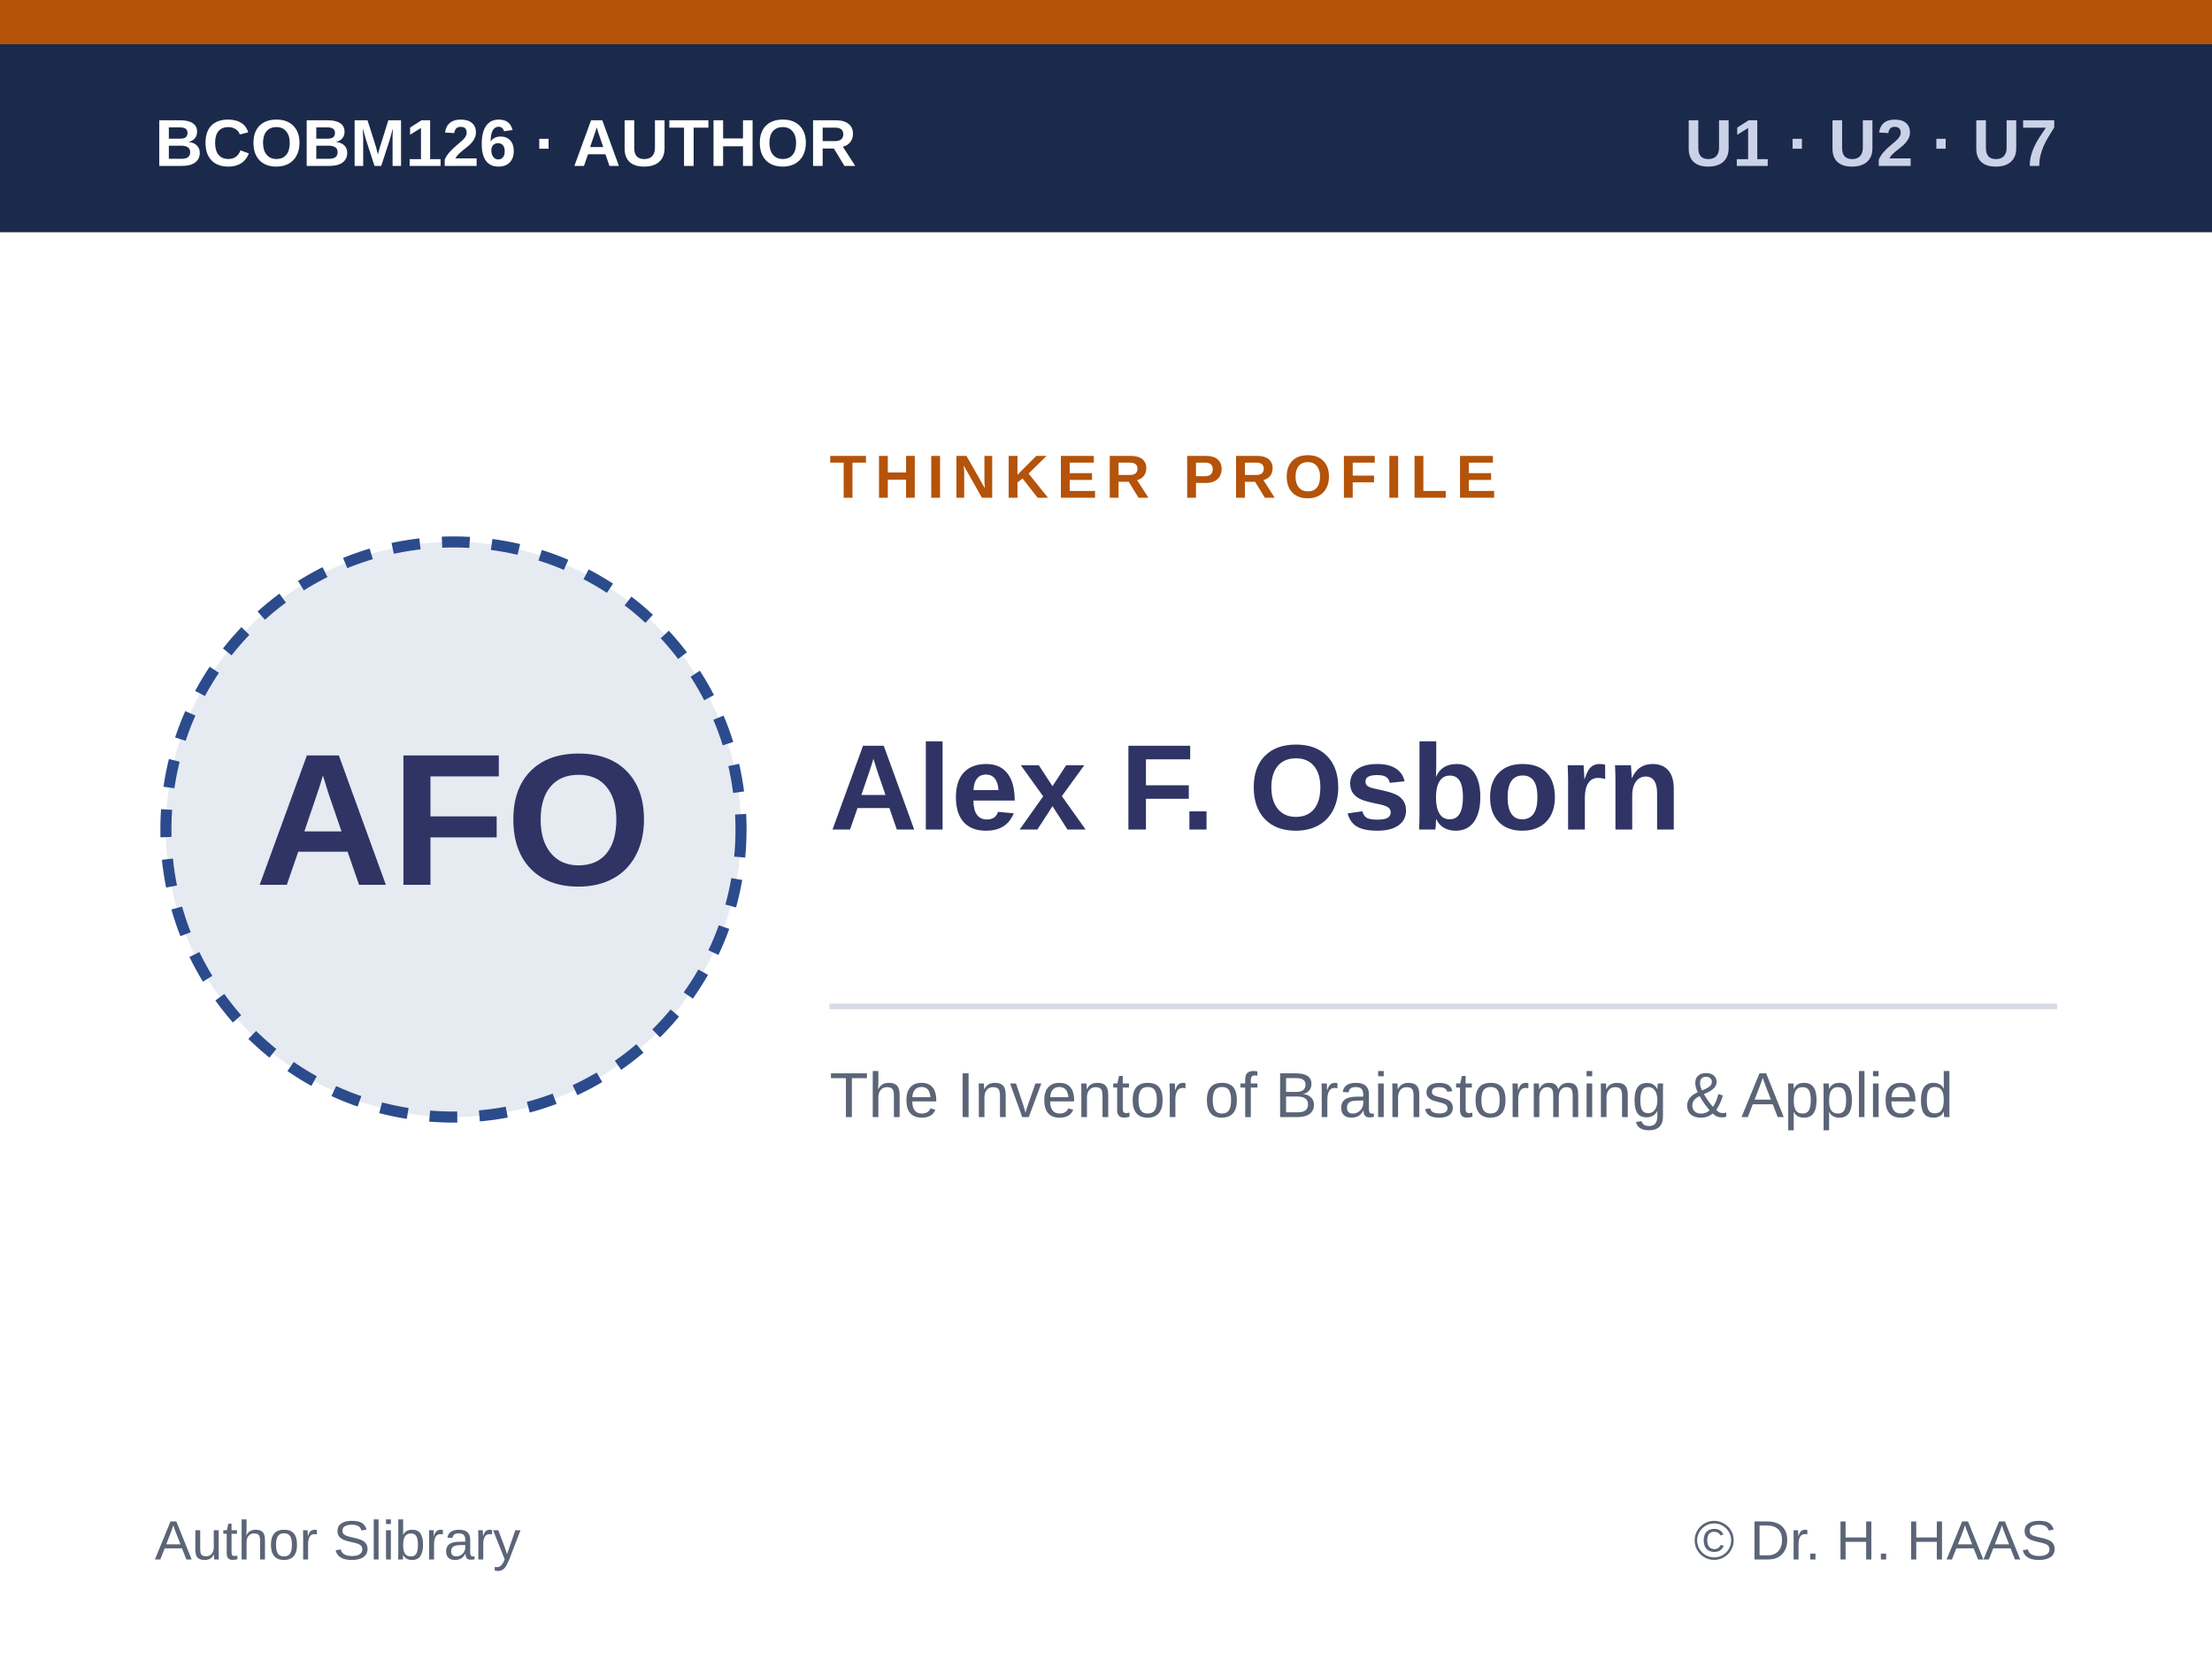
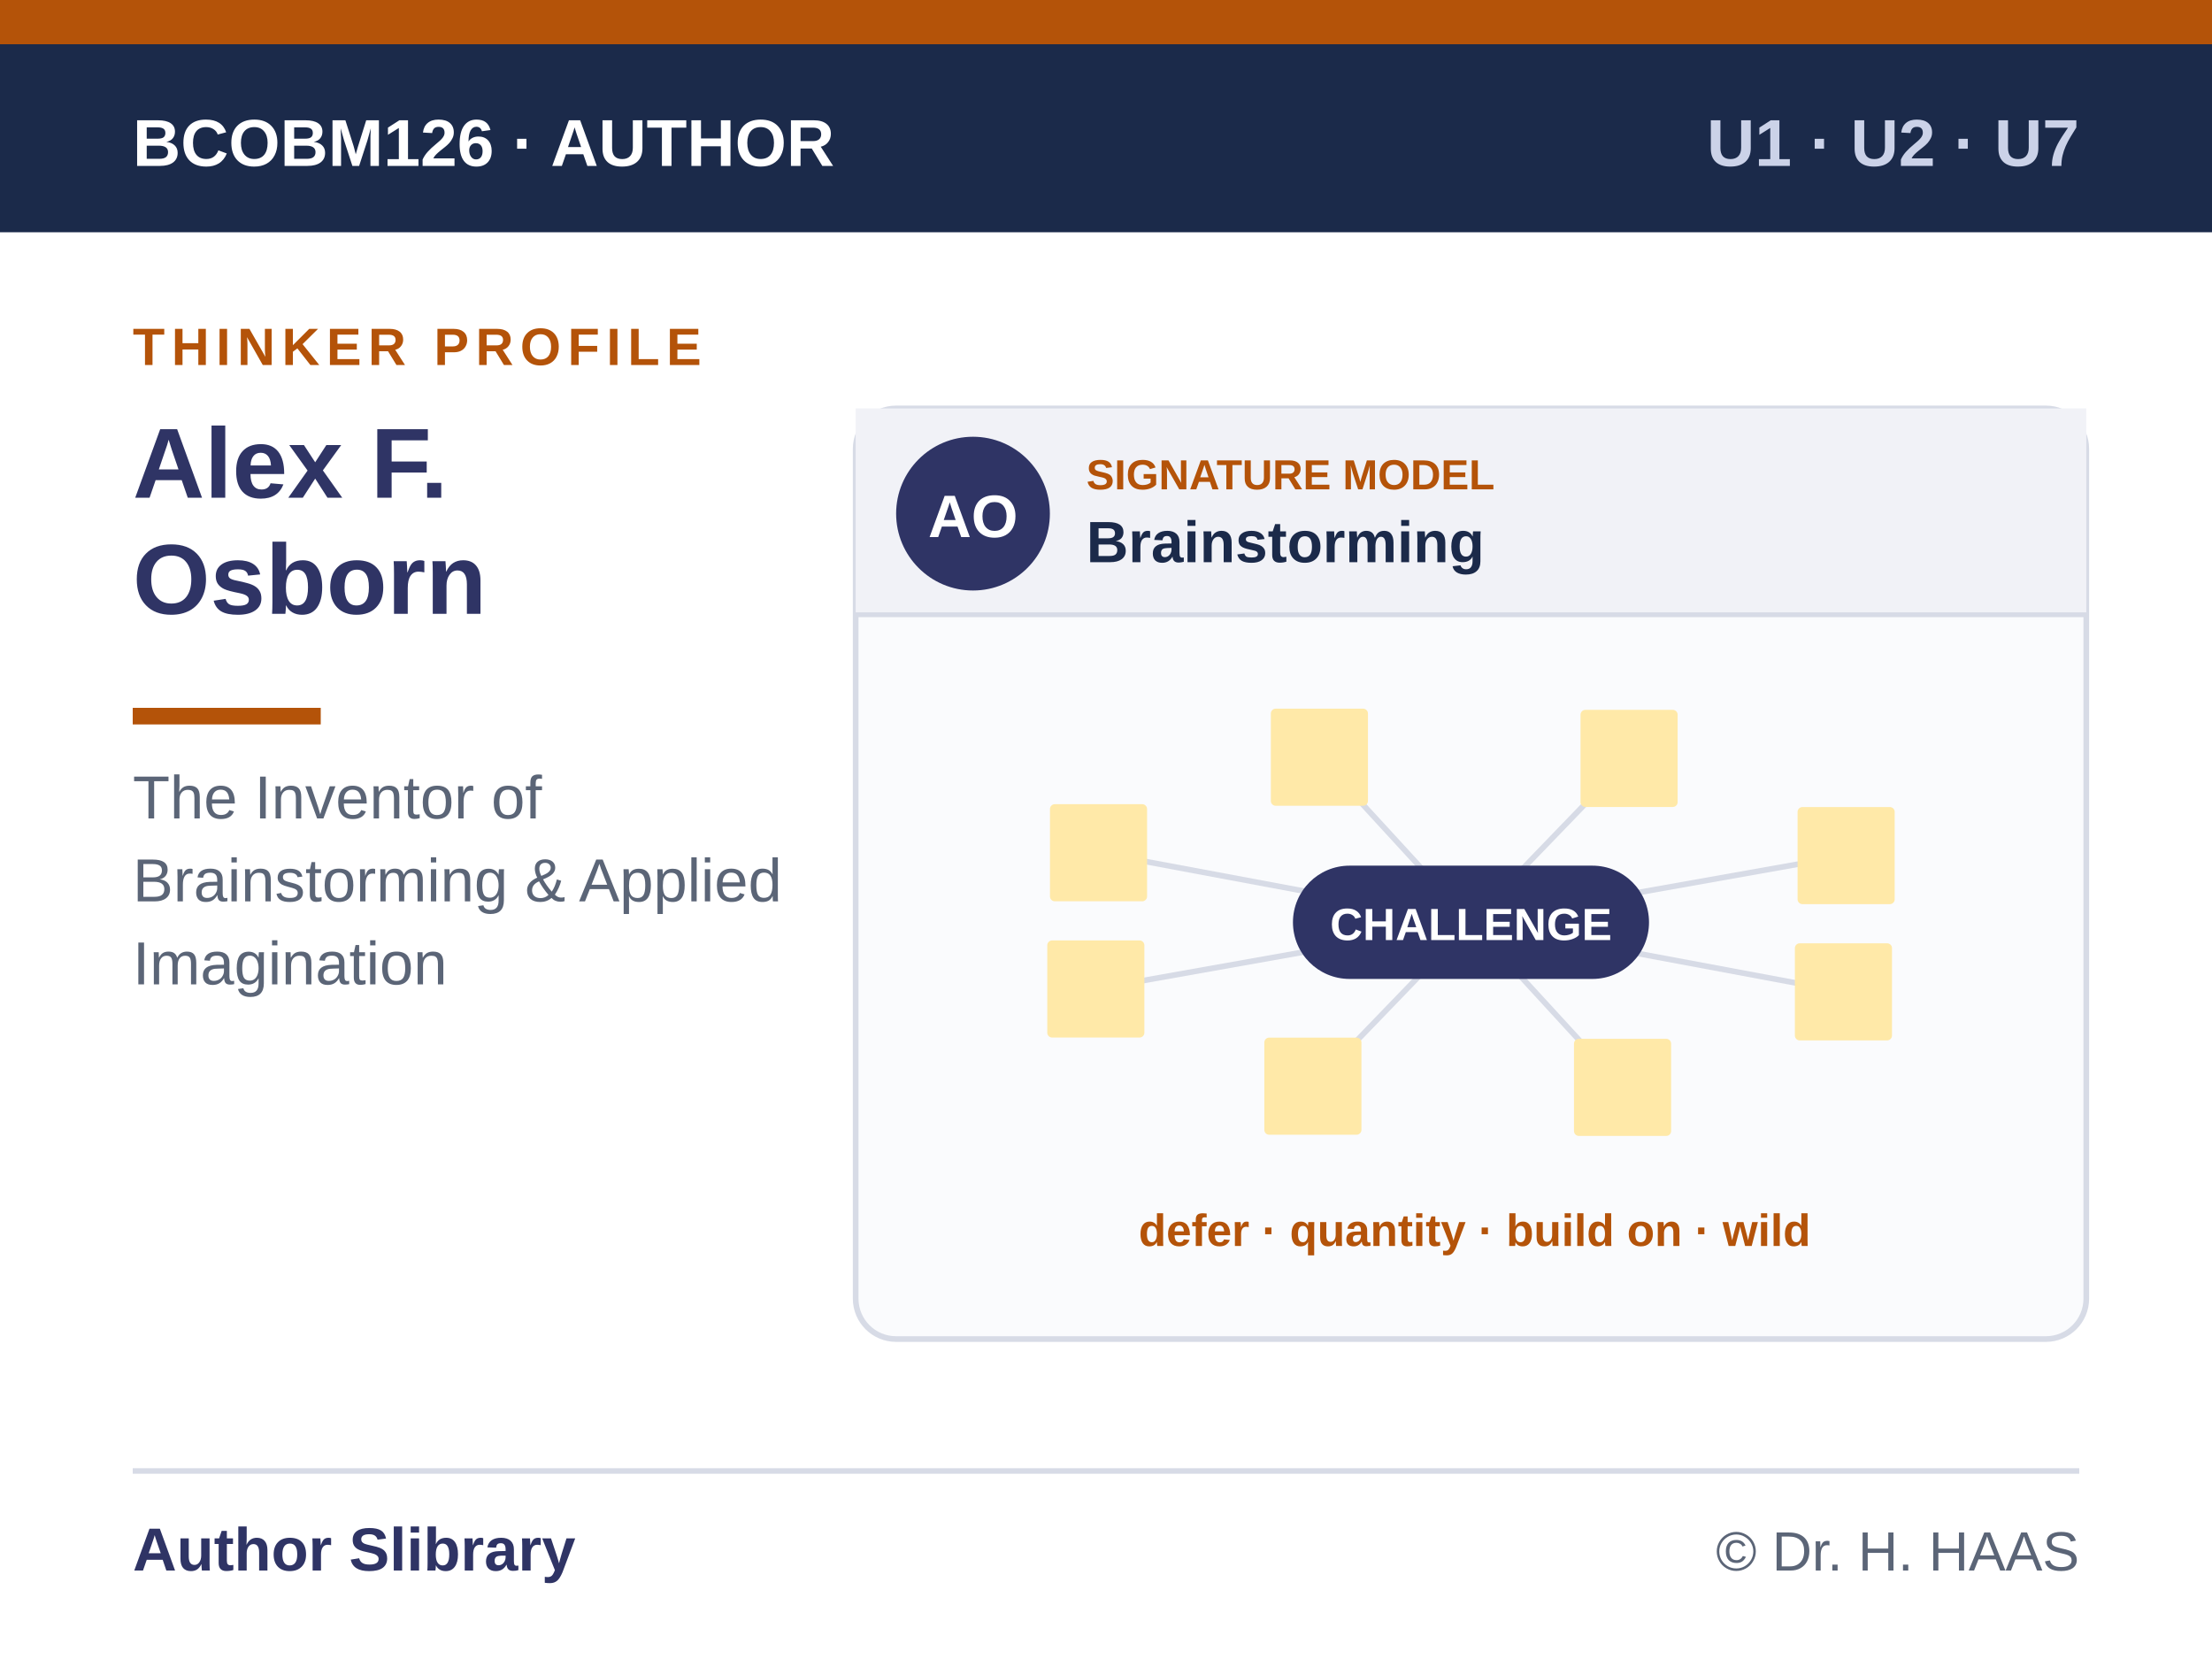
<svg xmlns="http://www.w3.org/2000/svg" viewBox="0 0 400 300" width="400" height="300" role="img" aria-label="Alex F. Osborn author thumbnail">
  <rect width="400" height="300" fill="#ffffff" />
-   <rect width="400" height="8" fill="#B45309" />
+   <rect width="400" height="8" fill="#b45309" />
  <rect x="0" y="8" width="400" height="34" fill="#1B2A4A" />
-   <text x="28" y="30" font-family="Arial, Helvetica, sans-serif" font-size="12" font-weight="700" fill="#ffffff">BCOBM126 · AUTHOR</text>
-   <text x="372" y="30" text-anchor="end" font-family="Arial, Helvetica, sans-serif" font-size="12" font-weight="700" fill="#cbd2e8">U1 · U2 · U7</text>
-   <circle cx="82" cy="150" r="52" fill="#2b4b8c" opacity="0.12" />
-   <circle cx="82" cy="150" r="52" fill="none" stroke="#2b4b8c" stroke-width="2" stroke-dasharray="5 4" />
-   <text x="82" y="160" text-anchor="middle" font-family="Arial, Helvetica, sans-serif" font-size="34" font-weight="700" fill="#2F3465">AFO</text>
-   <text x="150" y="90" font-family="Arial, Helvetica, sans-serif" font-size="11" font-weight="700" letter-spacing="1.5" fill="#B45309">THINKER PROFILE</text>
-   <text x="150" y="150" font-family="Arial, Helvetica, sans-serif" font-size="22" font-weight="700" fill="#2F3465">
-     <tspan x="150" dy="0">Alex F. Osborn</tspan>
-   </text>
-   <line x1="150" y1="182" x2="372" y2="182" stroke="#d7dbe6" stroke-width="1" />
-   <text x="150" y="202" font-family="Arial, Helvetica, sans-serif" font-size="11.5" fill="#5b6577">The Inventor of Brainstorming &amp; Applied</text>
-   <text x="28" y="282" font-family="Arial, Helvetica, sans-serif" font-size="10" fill="#5b6577">Author Slibrary</text>
-   <text x="372" y="282" text-anchor="end" font-family="Arial, Helvetica, sans-serif" font-size="10" fill="#5b6577">© Dr. H. HAAS</text>
+   <text x="24" y="30" font-family="Arial, Helvetica, sans-serif" font-size="12" font-weight="700" fill="#ffffff">BCOBM126 · AUTHOR</text>
+   <text x="376" y="30" text-anchor="end" font-family="Arial, Helvetica, sans-serif" font-size="12" font-weight="700" fill="#cbd2e8">U1 · U2 · U7</text>
+   <text x="24" y="66" font-family="Arial, Helvetica, sans-serif" font-size="9.5" font-weight="700" letter-spacing="1.2" fill="#B45309">THINKER PROFILE</text>
+   <text x="24" y="90" font-family="Arial, Helvetica, sans-serif" font-size="18" font-weight="700" fill="#2F3465">Alex F.</text>
+   <text x="24" y="111" font-family="Arial, Helvetica, sans-serif" font-size="18" font-weight="700" fill="#2F3465">Osborn</text>
+   <rect x="24" y="128" width="34" height="3" fill="#b45309" />
+   <text x="24" y="148" font-family="Arial, Helvetica, sans-serif" font-size="11" fill="#5b6577">The Inventor of</text>
+   <text x="24" y="163" font-family="Arial, Helvetica, sans-serif" font-size="11" fill="#5b6577">Brainstorming &amp; Applied</text>
+   <text x="24" y="178" font-family="Arial, Helvetica, sans-serif" font-size="11" fill="#5b6577">Imagination</text>
+   <svg x="154.0" y="56.0" width="224.0" height="204.0" preserveAspectRatio="xMidYMid meet" version="1.1" viewBox="0 0 153.071 116">
+     <path transform="matrix(1,0,0,-1,0,116)" d="M5.5 .5H147.571C150.335 .5 152.571 2.736 152.571 5.5V110.5C152.571 113.264 150.335 115.5 147.571 115.5H5.5C2.736 115.5 .5 113.264 .5 110.5V5.5C.5 2.736 2.736 .5 5.5 .5Z" fill="#fafbfd" fill-rule="evenodd" />
+     <path transform="matrix(1,0,0,-1,0,116)" stroke-width=".7" stroke-linecap="butt" stroke-miterlimit="10" stroke-linejoin="miter" fill="none" stroke="#d7dbe6" d="M5.5 .5H147.571C150.335 .5 152.571 2.736 152.571 5.5V110.5C152.571 113.264 150.335 115.5 147.571 115.5H5.5C2.736 115.5 .5 113.264 .5 110.5V5.5C.5 2.736 2.736 .5 5.5 .5Z" />
+     <path transform="matrix(1,0,0,-1,0,116)" d="M.5 90H152.571V115.5H.5Z" fill="#f1f2f7" fill-rule="evenodd" />
+     <path transform="matrix(1,0,0,-1,0,116)" d="M24.5 102.5C24.5 107.747 20.247 112 15 112 9.753 112 5.5 107.747 5.5 102.5 5.5 97.253 9.753 93 15 93 20.247 93 24.5 97.253 24.5 102.5" fill="#2f3465" fill-rule="evenodd" />
+     <text fill="#ffffff" xml:space="preserve" transform="matrix(1 0 -0 1 0 116)" font-size="7.4" font-family="Arial, Helvetica, sans-serif" font-weight="bold">
+       <tspan y="-99.6" x="9.45 14.793">AO</tspan>
+     </text>
+     <text fill="#b45309" xml:space="preserve" transform="matrix(1 0 -0 1 0 116)" font-size="5.2" font-family="Arial, Helvetica, sans-serif" font-weight="bold">
+       <tspan y="-105.5" x="29 33.068 35.114 39.76 44.114 48.468 52.246 56.6 60.954 65.023 67.068 72 76.646 81 85.068">SIGNATURE MODEL</tspan>
+     </text>
+     <text fill="#1b2a4a" xml:space="preserve" transform="matrix(1 0 -0 1 0 116)" font-size="7.2" font-family="Arial, Helvetica, sans-serif" font-weight="bold">
+       <tspan y="-96.5" x="29 34.198 36.999 41.002 43.004 47.403 51.406 53.804 58.203 61.004 67.405 69.406 73.806">Brainstorming</tspan>
+     </text>
+     <path transform="matrix(1,0,0,-1,0,116)" stroke-width=".6" stroke-linecap="round" stroke-miterlimit="10" stroke-linejoin="miter" fill="none" stroke="#d7dbe6" d="M.5 90H152.571" />
+     <path transform="matrix(1,0,0,-1,6.035455,110)" stroke-width=".7" stroke-linecap="round" stroke-miterlimit="10" stroke-linejoin="miter" fill="none" stroke="#d7dbe6" d="M70.5 46 116.859 54.241" />
+     <path transform="matrix(1,0,0,-1,6.035455,110)" d="M111.459 48.241H122.259C122.591 48.241 122.859 48.51 122.859 48.841V59.641C122.859 59.973 122.591 60.241 122.259 60.241H111.459C111.127 60.241 110.859 59.973 110.859 59.641V48.841C110.859 48.51 111.127 48.241 111.459 48.241Z" fill="#ffe9a8" fill-rule="evenodd" />
+     <path transform="matrix(1,0,0,-1,6.035455,110)" stroke-width=".7" stroke-linecap="round" stroke-miterlimit="10" stroke-linejoin="miter" fill="none" stroke="#d7dbe6" d="M70.5 46 90.037 66.251" />
+     <path transform="matrix(1,0,0,-1,6.035455,110)" d="M84.637 60.251H95.437C95.768 60.251 96.037 60.519 96.037 60.851V71.651C96.037 71.983 95.768 72.251 95.437 72.251H84.637C84.305 72.251 84.037 71.983 84.037 71.651V60.851C84.037 60.519 84.305 60.251 84.637 60.251Z" fill="#ffe9a8" fill-rule="evenodd" />
+     <path transform="matrix(1,0,0,-1,6.035455,110)" stroke-width=".7" stroke-linecap="round" stroke-miterlimit="10" stroke-linejoin="miter" fill="none" stroke="#d7dbe6" d="M70.5 46 51.77 66.398" />
+     <path transform="matrix(1,0,0,-1,6.035455,110)" d="M46.37 60.398H57.17C57.501 60.398 57.77 60.666 57.77 60.998V71.798C57.77 72.13 57.501 72.398 57.17 72.398H46.37C46.038 72.398 45.77 72.13 45.77 71.798V60.998C45.77 60.666 46.038 60.398 46.37 60.398Z" fill="#ffe9a8" fill-rule="evenodd" />
+     <path transform="matrix(1,0,0,-1,6.035455,110)" stroke-width=".7" stroke-linecap="round" stroke-miterlimit="10" stroke-linejoin="miter" fill="none" stroke="#d7dbe6" d="M70.5 46 24.475 54.596" />
+     <path transform="matrix(1,0,0,-1,6.035455,110)" d="M19.075 48.596H29.875C30.206 48.596 30.475 48.864 30.475 49.196V59.996C30.475 60.328 30.206 60.596 29.875 60.596H19.075C18.743 60.596 18.475 60.328 18.475 59.996V49.196C18.475 48.864 18.743 48.596 19.075 48.596Z" fill="#ffe9a8" fill-rule="evenodd" />
+     <path transform="matrix(1,0,0,-1,6.035455,110)" stroke-width=".7" stroke-linecap="round" stroke-miterlimit="10" stroke-linejoin="miter" fill="none" stroke="#d7dbe6" d="M70.5 46 24.141 37.759" />
+     <path transform="matrix(1,0,0,-1,6.035455,110)" d="M18.741 31.759H29.541C29.872 31.759 30.141 32.027 30.141 32.359V43.159C30.141 43.49 29.872 43.759 29.541 43.759H18.741C18.409 43.759 18.141 43.49 18.141 43.159V32.359C18.141 32.027 18.409 31.759 18.741 31.759Z" fill="#ffe9a8" fill-rule="evenodd" />
+     <path transform="matrix(1,0,0,-1,6.035455,110)" stroke-width=".7" stroke-linecap="round" stroke-miterlimit="10" stroke-linejoin="miter" fill="none" stroke="#d7dbe6" d="M70.5 46 50.963 25.749" />
+     <path transform="matrix(1,0,0,-1,6.035455,110)" d="M45.563 19.749H56.363C56.695 19.749 56.963 20.017 56.963 20.349V31.149C56.963 31.481 56.695 31.749 56.363 31.749H45.563C45.232 31.749 44.963 31.481 44.963 31.149V20.349C44.963 20.017 45.232 19.749 45.563 19.749Z" fill="#ffe9a8" fill-rule="evenodd" />
+     <path transform="matrix(1,0,0,-1,6.035455,110)" stroke-width=".7" stroke-linecap="round" stroke-miterlimit="10" stroke-linejoin="miter" fill="none" stroke="#d7dbe6" d="M70.5 46 89.23 25.602" />
+     <path transform="matrix(1,0,0,-1,6.035455,110)" d="M83.83 19.602H94.63C94.962 19.602 95.23 19.87 95.23 20.202V31.002C95.23 31.334 94.962 31.602 94.63 31.602H83.83C83.499 31.602 83.23 31.334 83.23 31.002V20.202C83.23 19.87 83.499 19.602 83.83 19.602Z" fill="#ffe9a8" fill-rule="evenodd" />
+     <path transform="matrix(1,0,0,-1,6.035455,110)" stroke-width=".7" stroke-linecap="round" stroke-miterlimit="10" stroke-linejoin="miter" fill="none" stroke="#d7dbe6" d="M70.5 46 116.525 37.404" />
+     <path transform="matrix(1,0,0,-1,6.035455,110)" d="M111.125 31.404H121.925C122.257 31.404 122.525 31.672 122.525 32.004V42.804C122.525 43.136 122.257 43.404 121.925 43.404H111.125C110.794 43.404 110.525 43.136 110.525 42.804V32.004C110.525 31.672 110.794 31.404 111.125 31.404Z" fill="#ffe9a8" fill-rule="evenodd" />
+     <path transform="matrix(1,0,0,-1,6.035455,110)" d="M55.5 39H85.5C89.37 39 92.5 42.13 92.5 46 92.5 49.87 89.37 53 85.5 53H55.5C51.63 53 48.5 49.87 48.5 46 48.5 42.13 51.63 39 55.5 39Z" fill="#2f3465" fill-rule="evenodd" />
+     <text fill="#ffffff" xml:space="preserve" transform="matrix(1 0 -0 1 6.035455 110)" font-size="5.6" font-family="Arial, Helvetica, sans-serif" font-weight="bold">
+       <tspan y="-43.8" x="53.078 57.122 61.165 65.208 68.63 72.051 75.786 79.83 84.186">CHALLENGE</tspan>
+     </text>
+     <text fill="#b45309" xml:space="preserve" transform="matrix(1 0 -0 1 6.035455 110)" font-size="5.6" font-family="Arial, Helvetica, sans-serif" font-weight="bold">
+       <tspan y="-6" x="29.424 32.846 35.959 37.824 40.938 43.116 44.673 46.23 47.786 51.208 54.63 57.743 61.165 63.03 64.586 66.451 69.565 71.122 72.678 74.235 77.657 81.078 82.635 84.192 87.614 89.17 92.592 96.014 97.57 99.127 100.684 105.041 106.598 108.154">defer · quantity · build on · wild</tspan>
+     </text>
+   </svg>
+   <line x1="24" y1="266" x2="376" y2="266" stroke="#d7dbe6" stroke-width="1" />
+   <text x="24" y="284" font-family="Arial, Helvetica, sans-serif" font-size="11" font-weight="700" fill="#2F3465">Author Slibrary</text>
+   <text x="376" y="284" text-anchor="end" font-family="Arial, Helvetica, sans-serif" font-size="10" fill="#5b6577">© Dr. H. HAAS</text>
</svg>
